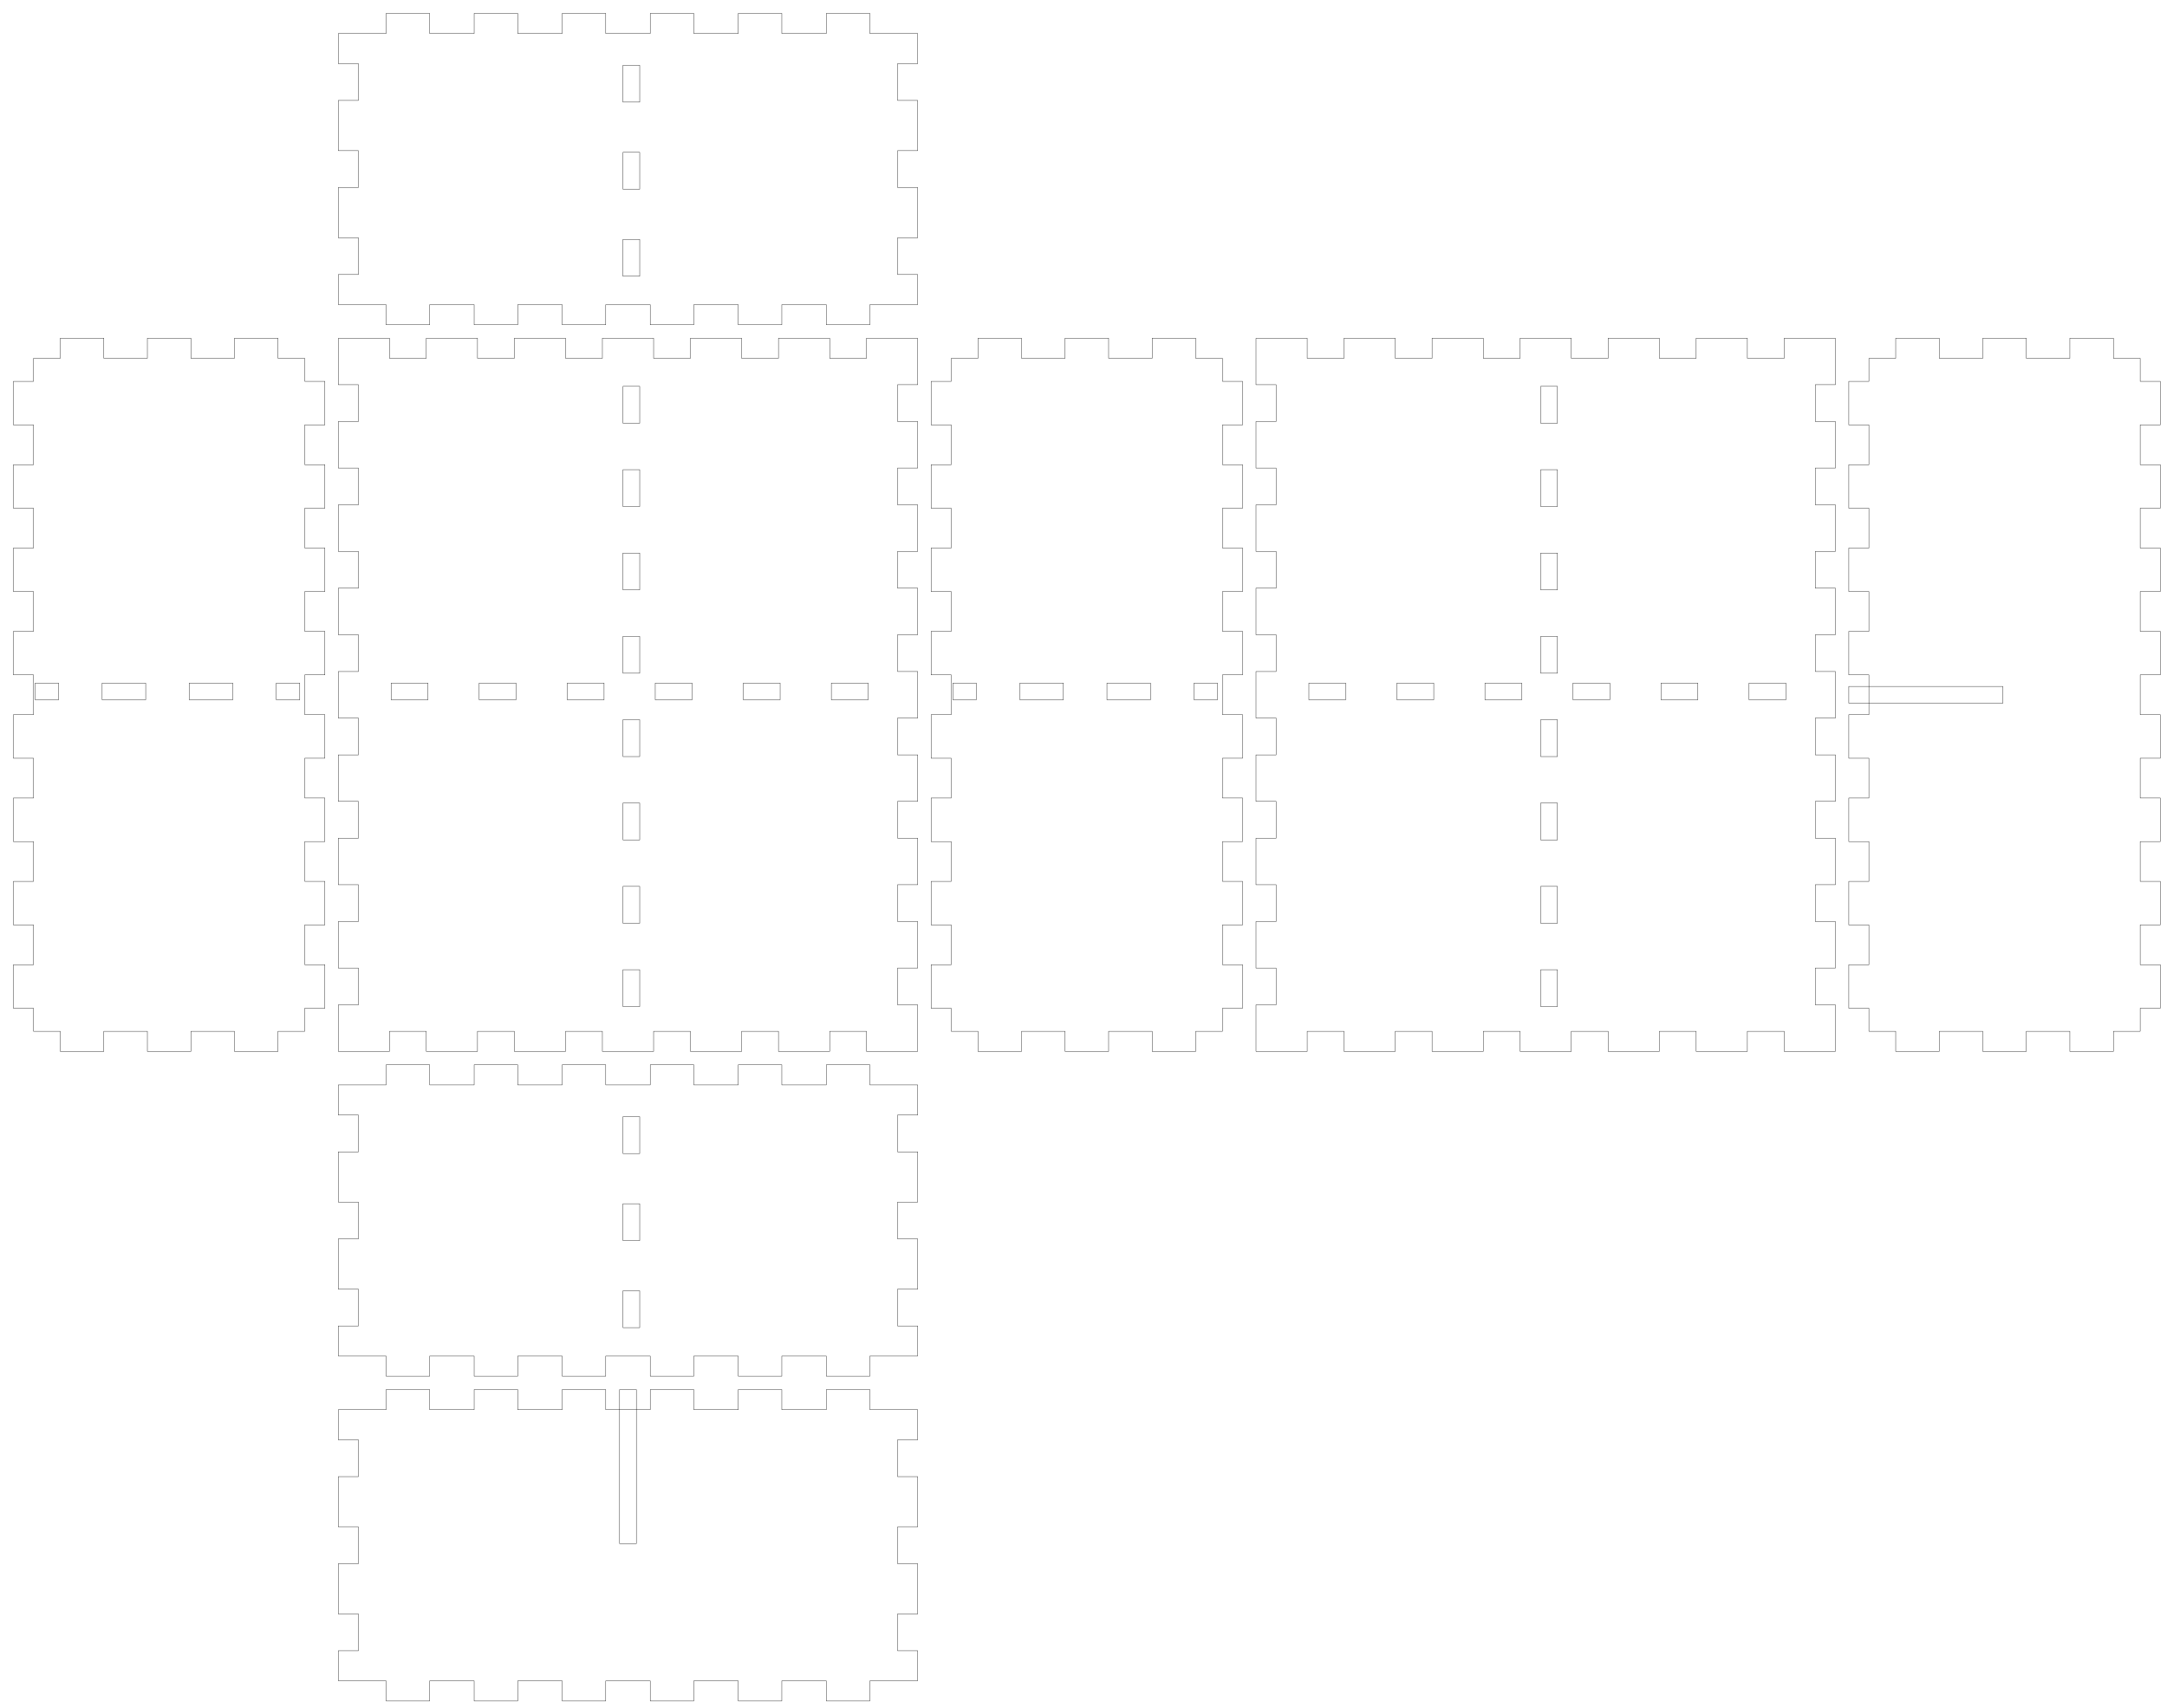
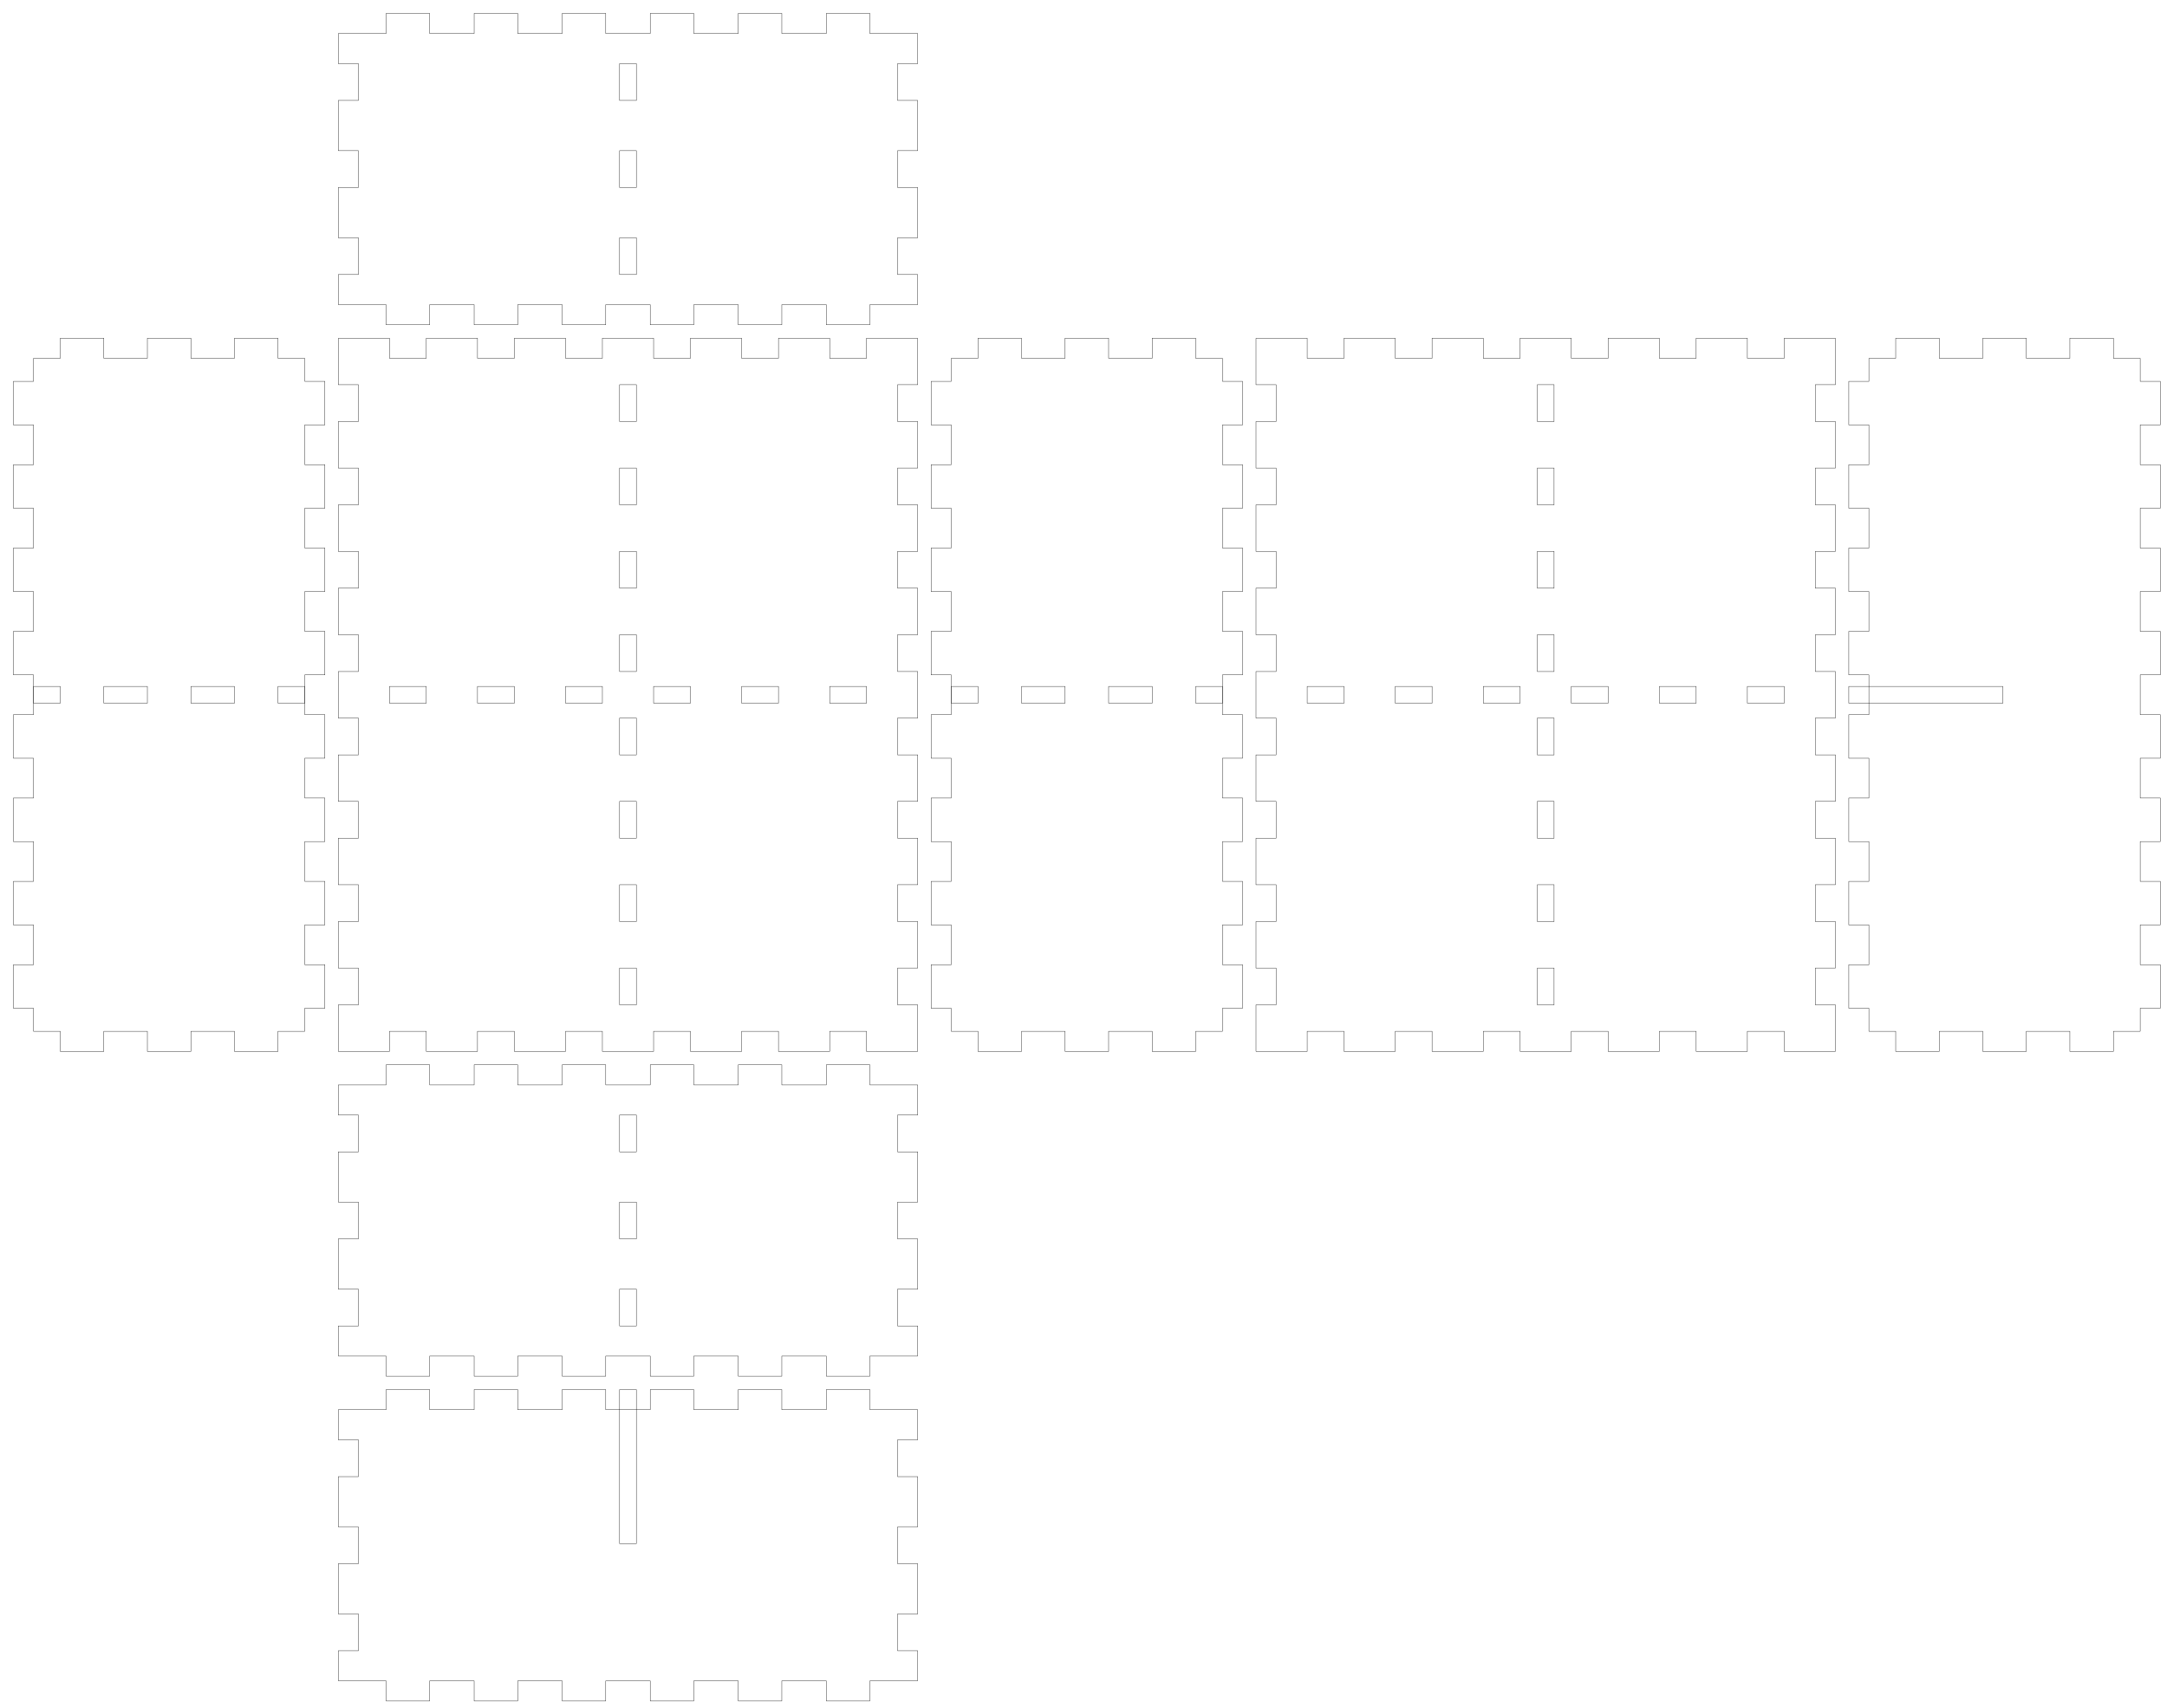
<svg xmlns="http://www.w3.org/2000/svg" width="323.5mm" height="255mm" viewBox="0 0 323.5 255" version="1.1" id="svg5">
  <defs id="defs2" />
  <g id="layer1">
    <g id="piece_001">
      <path id="side_001" style="fill:none;stroke:#000000;stroke-width:0.051" d="m 50.5 162 l 7.143 0 l 0 -3 l 6.5 0 l 0 3 l 6.643 0 l 0 -3 l 6.5 0 l 0 3 l 6.643 0 l 0 -3 l 6.5 0 l 0 3 l 6.643 0 l 0 -3 l 6.5 0 l 0 3 l 6.643 0 l 0 -3 l 6.5 0 l 0 3 l 6.643 0 l 0 -3 l 6.5 0 l 0 3 l 7.143 0" />
      <path id="side_002" style="fill:none;stroke:#000000;stroke-width:0.051" d="m 137 162 l 0 4.5 l -3 0 l 0 5.5 l 3 0 l 0 7.5 l -3 0 l 0 5.5 l 3 0 l 0 7.5 l -3 0 l 0 5.5 l 3 0 l 0 4.5" />
-       <path id="hole_001" style="fill:none;stroke:#000000;stroke-width:0.051" d="m 95.5 166.75 l 0 5.5 l -2.5 0 l 0 -5.5 l 2.5 0 z" />
-       <path id="hole_002" style="fill:none;stroke:#000000;stroke-width:0.051" d="m 95.5 179.75 l 0 5.5 l -2.5 0 l 0 -5.5 l 2.5 0 z" />
-       <path id="hole_003" style="fill:none;stroke:#000000;stroke-width:0.051" d="m 95.5 192.75 l 0 5.5 l -2.5 0 l 0 -5.5 l 2.5 0 z" />
+       <path id="hole_001" style="fill:none;stroke:#000000;stroke-width:0.051" d="m 95 166.5 l 0 5.5 l -2.5 0 l 0 -5.5 l 2.5 0 z" />
+       <path id="hole_002" style="fill:none;stroke:#000000;stroke-width:0.051" d="m 95 179.5 l 0 5.5 l -2.5 0 l 0 -5.5 l 2.5 0 z" />
+       <path id="hole_003" style="fill:none;stroke:#000000;stroke-width:0.051" d="m 95 192.5 l 0 5.5 l -2.5 0 l 0 -5.5 l 2.5 0 z" />
      <path id="side_003" style="fill:none;stroke:#000000;stroke-width:0.051" d="m 137 202.5 l -7.143 0 l 0 3 l -6.5 0 l 0 -3 l -6.643 0 l 0 3 l -6.5 0 l 0 -3 l -6.643 0 l 0 3 l -6.5 0 l 0 -3 l -6.643 0 l 0 3 l -6.5 0 l 0 -3 l -6.643 0 l 0 3 l -6.5 0 l 0 -3 l -6.643 0 l 0 3 l -6.5 0 l 0 -3 l -7.143 0" />
      <path id="side_004" style="fill:none;stroke:#000000;stroke-width:0.051" d="m 50.5 202.5 l 0 -4.5 l 3 0 l 0 -5.5 l -3 0 l 0 -7.5 l 3 0 l 0 -5.5 l -3 0 l 0 -7.5 l 3 0 l 0 -5.5 l -3 0 l 0 -4.5" />
    </g>
    <g id="xdivider_001">
      <path id="side_005" style="fill:none;stroke:#000000;stroke-width:0.051" d="m 50.5 210.5 l 7.143 0 l 0 -3 l 6.5 0 l 0 3 l 6.643 0 l 0 -3 l 6.5 0 l 0 3 l 6.643 0 l 0 -3 l 6.5 0 l 0 3 l 6.643 0 l 0 -3 l 6.5 0 l 0 3 l 6.643 0 l 0 -3 l 6.5 0 l 0 3 l 6.643 0 l 0 -3 l 6.5 0 l 0 3 l 7.143 0" />
      <path id="side_006" style="fill:none;stroke:#000000;stroke-width:0.051" d="m 137 210.5 l 0 4.5 l -3 0 l 0 5.5 l 3 0 l 0 7.5 l -3 0 l 0 5.5 l 3 0 l 0 7.5 l -3 0 l 0 5.5 l 3 0 l 0 4.5" />
      <path id="slot_001" style="fill:none;stroke:#000000;stroke-width:0.051" d="m 95 207.5 l 0 23 l -2.5 0 l 0 -23 l 2.5 0 z" />
      <path id="side_007" style="fill:none;stroke:#000000;stroke-width:0.051" d="m 137 251 l -7.143 0 l 0 3 l -6.5 0 l 0 -3 l -6.643 0 l 0 3 l -6.5 0 l 0 -3 l -6.643 0 l 0 3 l -6.5 0 l 0 -3 l -6.643 0 l 0 3 l -6.5 0 l 0 -3 l -6.643 0 l 0 3 l -6.5 0 l 0 -3 l -6.643 0 l 0 3 l -6.5 0 l 0 -3 l -7.143 0" />
      <path id="side_008" style="fill:none;stroke:#000000;stroke-width:0.051" d="m 50.5 251 l 0 -4.5 l 3 0 l 0 -5.5 l -3 0 l 0 -7.5 l 3 0 l 0 -5.5 l -3 0 l 0 -7.5 l 3 0 l 0 -5.5 l -3 0 l 0 -4.5" />
    </g>
    <g id="piece_002">
      <path id="side_009" style="fill:none;stroke:#000000;stroke-width:0.051" d="m 5 53.5 l 4 0 l 0 -3 l 6.5 0 l 0 3 l 6.5 0 l 0 -3 l 6.5 0 l 0 3 l 6.5 0 l 0 -3 l 6.5 0 l 0 3 l 4 0" />
-       <path id="hole_004" style="fill:none;stroke:#000000;stroke-width:0.051" d="m 5.25 102 l 3.5 0 l 0 2.5 l -3.5 0 l 0 -2.5 z" />
-       <path id="hole_005" style="fill:none;stroke:#000000;stroke-width:0.051" d="m 15.25 102 l 6.5 0 l 0 2.5 l -6.5 0 l 0 -2.5 z" />
-       <path id="hole_006" style="fill:none;stroke:#000000;stroke-width:0.051" d="m 28.25 102 l 6.5 0 l 0 2.5 l -6.5 0 l 0 -2.5 z" />
-       <path id="hole_007" style="fill:none;stroke:#000000;stroke-width:0.051" d="m 41.25 102 l 3.5 0 l 0 2.5 l -3.5 0 l 0 -2.5 z" />
+       <path id="hole_004" style="fill:none;stroke:#000000;stroke-width:0.051" d="m 5 102.5 l 4 0 l 0 2.5 l -4 0 l 0 -2.5 z" />
+       <path id="hole_005" style="fill:none;stroke:#000000;stroke-width:0.051" d="m 15.5 102.5 l 6.5 0 l 0 2.5 l -6.5 0 l 0 -2.5 z" />
+       <path id="hole_006" style="fill:none;stroke:#000000;stroke-width:0.051" d="m 28.5 102.5 l 6.5 0 l 0 2.5 l -6.5 0 l 0 -2.5 z" />
+       <path id="hole_007" style="fill:none;stroke:#000000;stroke-width:0.051" d="m 41.5 102.5 l 4 0 l 0 2.5 l -4 0 l 0 -2.5 z" />
      <path id="side_010" style="fill:none;stroke:#000000;stroke-width:0.051" d="m 45.5 53.5 l 0 3.444 l 3 0 l 0 6.5 l -3 0 l 0 5.944 l 3 0 l 0 6.5 l -3 0 l 0 5.944 l 3 0 l 0 6.5 l -3 0 l 0 5.944 l 3 0 l 0 6.5 l -3 0 l 0 5.944 l 3 0 l 0 6.5 l -3 0 l 0 5.945 l 3 0 l 0 6.5 l -3 0 l 0 5.944 l 3 0 l 0 6.5 l -3 0 l 0 5.945 l 3 0 l 0 6.5 l -3 0 l 0 3.444" />
      <path id="side_011" style="fill:none;stroke:#000000;stroke-width:0.051" d="m 45.5 154 l -4 0 l 0 3 l -6.5 0 l 0 -3 l -6.5 0 l 0 3 l -6.5 0 l 0 -3 l -6.5 0 l 0 3 l -6.5 0 l 0 -3 l -4 0" />
      <path id="side_012" style="fill:none;stroke:#000000;stroke-width:0.051" d="m 5 154 l 0 -3.444 l -3 0 l 0 -6.5 l 3 0 l 0 -5.945 l -3 0 l 0 -6.5 l 3 0 l 0 -5.944 l -3 0 l 0 -6.5 l 3 0 l 0 -5.945 l -3 0 l 0 -6.5 l 3 0 l 0 -5.944 l -3 0 l 0 -6.5 l 3 0 l 0 -5.944 l -3 0 l 0 -6.5 l 3 0 l 0 -5.944 l -3 0 l 0 -6.5 l 3 0 l 0 -5.944 l -3 0 l 0 -6.5 l 3 0 l 0 -3.444" />
    </g>
    <g id="ydivider_001">
      <path id="side_013" style="fill:none;stroke:#000000;stroke-width:0.051" d="m 279 53.5 l 4 0 l 0 -3 l 6.5 0 l 0 3 l 6.5 0 l 0 -3 l 6.5 0 l 0 3 l 6.5 0 l 0 -3 l 6.5 0 l 0 3 l 4 0" />
      <path id="slot_002" style="fill:none;stroke:#000000;stroke-width:0.051" d="m 276 102.5 l 23 0 l 0 2.5 l -23 0 l 0 -2.5 z" />
      <path id="side_014" style="fill:none;stroke:#000000;stroke-width:0.051" d="m 319.5 53.5 l 0 3.444 l 3 0 l 0 6.5 l -3 0 l 0 5.944 l 3 0 l 0 6.5 l -3 0 l 0 5.944 l 3 0 l 0 6.5 l -3 0 l 0 5.944 l 3 0 l 0 6.5 l -3 0 l 0 5.944 l 3 0 l 0 6.5 l -3 0 l 0 5.945 l 3 0 l 0 6.5 l -3 0 l 0 5.944 l 3 0 l 0 6.5 l -3 0 l 0 5.945 l 3 0 l 0 6.5 l -3 0 l 0 3.444" />
      <path id="side_015" style="fill:none;stroke:#000000;stroke-width:0.051" d="m 319.5 154 l -4 0 l 0 3 l -6.5 0 l 0 -3 l -6.5 0 l 0 3 l -6.5 0 l 0 -3 l -6.5 0 l 0 3 l -6.5 0 l 0 -3 l -4 0" />
      <path id="side_016" style="fill:none;stroke:#000000;stroke-width:0.051" d="m 279 154 l 0 -3.444 l -3 0 l 0 -6.5 l 3 0 l 0 -5.945 l -3 0 l 0 -6.5 l 3 0 l 0 -5.944 l -3 0 l 0 -6.5 l 3 0 l 0 -5.945 l -3 0 l 0 -6.5 l 3 0 l 0 -5.944 l -3 0 l 0 -6.5 l 3 0 l 0 -5.944 l -3 0 l 0 -6.5 l 3 0 l 0 -5.944 l -3 0 l 0 -6.5 l 3 0 l 0 -5.944 l -3 0 l 0 -6.5 l 3 0 l 0 -3.444" />
    </g>
    <g id="piece_003">
      <path id="side_017" style="fill:none;stroke:#000000;stroke-width:0.051" d="m 50.5 50.5 l 7.643 0 l 0 3 l 5.5 0 l 0 -3 l 7.643 0 l 0 3 l 5.5 0 l 0 -3 l 7.643 0 l 0 3 l 5.5 0 l 0 -3 l 7.643 0 l 0 3 l 5.5 0 l 0 -3 l 7.643 0 l 0 3 l 5.5 0 l 0 -3 l 7.643 0 l 0 3 l 5.5 0 l 0 -3 l 7.643 0" />
-       <path id="hole_008" style="fill:none;stroke:#000000;stroke-width:0.051" d="m 58.393 102 l 5.5 0 l 0 2.5 l -5.5 0 l 0 -2.5 z" />
-       <path id="hole_009" style="fill:none;stroke:#000000;stroke-width:0.051" d="m 71.536 102 l 5.5 0 l 0 2.5 l -5.5 0 l 0 -2.5 z" />
-       <path id="hole_010" style="fill:none;stroke:#000000;stroke-width:0.051" d="m 84.679 102 l 5.5 0 l 0 2.5 l -5.5 0 l 0 -2.5 z" />
-       <path id="hole_011" style="fill:none;stroke:#000000;stroke-width:0.051" d="m 97.821 102 l 5.5 0 l 0 2.5 l -5.5 0 l 0 -2.5 z" />
-       <path id="hole_012" style="fill:none;stroke:#000000;stroke-width:0.051" d="m 110.964 102 l 5.5 0 l 0 2.5 l -5.5 0 l 0 -2.5 z" />
-       <path id="hole_013" style="fill:none;stroke:#000000;stroke-width:0.051" d="m 124.107 102 l 5.5 0 l 0 2.5 l -5.5 0 l 0 -2.5 z" />
+       <path id="hole_008" style="fill:none;stroke:#000000;stroke-width:0.051" d="m 58.143 102.5 l 5.5 0 l 0 2.5 l -5.5 0 l 0 -2.5 z" />
+       <path id="hole_009" style="fill:none;stroke:#000000;stroke-width:0.051" d="m 71.286 102.5 l 5.5 0 l 0 2.5 l -5.5 0 l 0 -2.5 z" />
+       <path id="hole_010" style="fill:none;stroke:#000000;stroke-width:0.051" d="m 84.429 102.5 l 5.5 0 l 0 2.5 l -5.5 0 l 0 -2.5 z" />
+       <path id="hole_011" style="fill:none;stroke:#000000;stroke-width:0.051" d="m 97.571 102.5 l 5.5 0 l 0 2.5 l -5.5 0 l 0 -2.5 z" />
+       <path id="hole_012" style="fill:none;stroke:#000000;stroke-width:0.051" d="m 110.714 102.5 l 5.5 0 l 0 2.5 l -5.5 0 l 0 -2.5 z" />
+       <path id="hole_013" style="fill:none;stroke:#000000;stroke-width:0.051" d="m 123.857 102.5 l 5.5 0 l 0 2.5 l -5.5 0 l 0 -2.5 z" />
      <path id="side_018" style="fill:none;stroke:#000000;stroke-width:0.051" d="m 137 50.5 l 0 6.944 l -3 0 l 0 5.5 l 3 0 l 0 6.944 l -3 0 l 0 5.5 l 3 0 l 0 6.944 l -3 0 l 0 5.5 l 3 0 l 0 6.944 l -3 0 l 0 5.5 l 3 0 l 0 6.944 l -3 0 l 0 5.5 l 3 0 l 0 6.945 l -3 0 l 0 5.5 l 3 0 l 0 6.944 l -3 0 l 0 5.5 l 3 0 l 0 6.945 l -3 0 l 0 5.5 l 3 0 l 0 6.944" />
-       <path id="hole_014" style="fill:none;stroke:#000000;stroke-width:0.051" d="m 95.5 57.694 l 0 5.5 l -2.5 0 l 0 -5.5 l 2.5 0 z" />
-       <path id="hole_015" style="fill:none;stroke:#000000;stroke-width:0.051" d="m 95.5 70.139 l 0 5.5 l -2.5 0 l 0 -5.5 l 2.5 0 z" />
-       <path id="hole_016" style="fill:none;stroke:#000000;stroke-width:0.051" d="m 95.5 82.583 l 0 5.5 l -2.5 0 l 0 -5.5 l 2.5 0 z" />
-       <path id="hole_017" style="fill:none;stroke:#000000;stroke-width:0.051" d="m 95.5 95.028 l 0 5.5 l -2.5 0 l 0 -5.5 l 2.5 0 z" />
-       <path id="hole_018" style="fill:none;stroke:#000000;stroke-width:0.051" d="m 95.5 107.472 l 0 5.5 l -2.5 0 l 0 -5.5 l 2.5 0 z" />
-       <path id="hole_019" style="fill:none;stroke:#000000;stroke-width:0.051" d="m 95.5 119.917 l 0 5.5 l -2.5 0 l 0 -5.5 l 2.5 0 z" />
-       <path id="hole_020" style="fill:none;stroke:#000000;stroke-width:0.051" d="m 95.5 132.361 l 0 5.5 l -2.5 0 l 0 -5.5 l 2.5 0 z" />
-       <path id="hole_021" style="fill:none;stroke:#000000;stroke-width:0.051" d="m 95.5 144.806 l 0 5.5 l -2.5 0 l 0 -5.5 l 2.5 0 z" />
+       <path id="hole_014" style="fill:none;stroke:#000000;stroke-width:0.051" d="m 95 57.444 l 0 5.5 l -2.5 0 l 0 -5.5 l 2.5 0 z" />
+       <path id="hole_015" style="fill:none;stroke:#000000;stroke-width:0.051" d="m 95 69.889 l 0 5.5 l -2.5 0 l 0 -5.5 l 2.5 0 z" />
+       <path id="hole_016" style="fill:none;stroke:#000000;stroke-width:0.051" d="m 95 82.333 l 0 5.5 l -2.5 0 l 0 -5.5 l 2.5 0 z" />
+       <path id="hole_017" style="fill:none;stroke:#000000;stroke-width:0.051" d="m 95 94.778 l 0 5.5 l -2.5 0 l 0 -5.5 l 2.5 0 z" />
+       <path id="hole_018" style="fill:none;stroke:#000000;stroke-width:0.051" d="m 95 107.222 l 0 5.5 l -2.5 0 l 0 -5.5 l 2.5 0 z" />
+       <path id="hole_019" style="fill:none;stroke:#000000;stroke-width:0.051" d="m 95 119.667 l 0 5.5 l -2.5 0 l 0 -5.5 l 2.5 0 z" />
+       <path id="hole_020" style="fill:none;stroke:#000000;stroke-width:0.051" d="m 95 132.111 l 0 5.5 l -2.5 0 l 0 -5.5 l 2.5 0 z" />
+       <path id="hole_021" style="fill:none;stroke:#000000;stroke-width:0.051" d="m 95 144.556 l 0 5.5 l -2.5 0 l 0 -5.5 l 2.5 0 z" />
      <path id="side_019" style="fill:none;stroke:#000000;stroke-width:0.051" d="m 137 157 l -7.643 0 l 0 -3 l -5.5 0 l 0 3 l -7.643 0 l 0 -3 l -5.5 0 l 0 3 l -7.643 0 l 0 -3 l -5.5 0 l 0 3 l -7.643 0 l 0 -3 l -5.5 0 l 0 3 l -7.643 0 l 0 -3 l -5.5 0 l 0 3 l -7.643 0 l 0 -3 l -5.5 0 l 0 3 l -7.643 0" />
      <path id="side_020" style="fill:none;stroke:#000000;stroke-width:0.051" d="m 50.5 157 l 0 -6.944 l 3 0 l 0 -5.5 l -3 0 l 0 -6.945 l 3 0 l 0 -5.5 l -3 0 l 0 -6.944 l 3 0 l 0 -5.5 l -3 0 l 0 -6.945 l 3 0 l 0 -5.5 l -3 0 l 0 -6.944 l 3 0 l 0 -5.5 l -3 0 l 0 -6.944 l 3 0 l 0 -5.5 l -3 0 l 0 -6.944 l 3 0 l 0 -5.5 l -3 0 l 0 -6.944 l 3 0 l 0 -5.5 l -3 0 l 0 -6.944" />
    </g>
    <g id="piece_004">
      <path id="side_021" style="fill:none;stroke:#000000;stroke-width:0.051" d="m 142 53.5 l 4 0 l 0 -3 l 6.5 0 l 0 3 l 6.5 0 l 0 -3 l 6.5 0 l 0 3 l 6.5 0 l 0 -3 l 6.5 0 l 0 3 l 4 0" />
-       <path id="hole_022" style="fill:none;stroke:#000000;stroke-width:0.051" d="m 142.25 102 l 3.5 0 l 0 2.5 l -3.5 0 l 0 -2.5 z" />
-       <path id="hole_023" style="fill:none;stroke:#000000;stroke-width:0.051" d="m 152.25 102 l 6.5 0 l 0 2.5 l -6.5 0 l 0 -2.5 z" />
-       <path id="hole_024" style="fill:none;stroke:#000000;stroke-width:0.051" d="m 165.25 102 l 6.5 0 l 0 2.5 l -6.5 0 l 0 -2.5 z" />
-       <path id="hole_025" style="fill:none;stroke:#000000;stroke-width:0.051" d="m 178.25 102 l 3.5 0 l 0 2.5 l -3.5 0 l 0 -2.5 z" />
+       <path id="hole_022" style="fill:none;stroke:#000000;stroke-width:0.051" d="m 142 102.5 l 4 0 l 0 2.5 l -4 0 l 0 -2.5 z" />
+       <path id="hole_023" style="fill:none;stroke:#000000;stroke-width:0.051" d="m 152.5 102.5 l 6.5 0 l 0 2.5 l -6.5 0 l 0 -2.5 z" />
+       <path id="hole_024" style="fill:none;stroke:#000000;stroke-width:0.051" d="m 165.5 102.5 l 6.5 0 l 0 2.5 l -6.5 0 l 0 -2.5 z" />
+       <path id="hole_025" style="fill:none;stroke:#000000;stroke-width:0.051" d="m 178.5 102.5 l 4 0 l 0 2.5 l -4 0 l 0 -2.5 z" />
      <path id="side_022" style="fill:none;stroke:#000000;stroke-width:0.051" d="m 182.5 53.5 l 0 3.444 l 3 0 l 0 6.5 l -3 0 l 0 5.944 l 3 0 l 0 6.5 l -3 0 l 0 5.944 l 3 0 l 0 6.5 l -3 0 l 0 5.944 l 3 0 l 0 6.5 l -3 0 l 0 5.944 l 3 0 l 0 6.5 l -3 0 l 0 5.945 l 3 0 l 0 6.5 l -3 0 l 0 5.944 l 3 0 l 0 6.5 l -3 0 l 0 5.945 l 3 0 l 0 6.5 l -3 0 l 0 3.444" />
      <path id="side_023" style="fill:none;stroke:#000000;stroke-width:0.051" d="m 182.5 154 l -4 0 l 0 3 l -6.5 0 l 0 -3 l -6.5 0 l 0 3 l -6.5 0 l 0 -3 l -6.5 0 l 0 3 l -6.5 0 l 0 -3 l -4 0" />
      <path id="side_024" style="fill:none;stroke:#000000;stroke-width:0.051" d="m 142 154 l 0 -3.444 l -3 0 l 0 -6.5 l 3 0 l 0 -5.945 l -3 0 l 0 -6.5 l 3 0 l 0 -5.944 l -3 0 l 0 -6.5 l 3 0 l 0 -5.945 l -3 0 l 0 -6.5 l 3 0 l 0 -5.944 l -3 0 l 0 -6.5 l 3 0 l 0 -5.944 l -3 0 l 0 -6.5 l 3 0 l 0 -5.944 l -3 0 l 0 -6.5 l 3 0 l 0 -5.944 l -3 0 l 0 -6.5 l 3 0 l 0 -3.444" />
    </g>
    <g id="piece_005">
      <path id="side_025" style="fill:none;stroke:#000000;stroke-width:0.051" d="m 187.5 50.5 l 7.643 0 l 0 3 l 5.5 0 l 0 -3 l 7.643 0 l 0 3 l 5.5 0 l 0 -3 l 7.643 0 l 0 3 l 5.5 0 l 0 -3 l 7.642 0 l 0 3 l 5.5 0 l 0 -3 l 7.643 0 l 0 3 l 5.5 0 l 0 -3 l 7.643 0 l 0 3 l 5.5 0 l 0 -3 l 7.643 0" />
-       <path id="hole_026" style="fill:none;stroke:#000000;stroke-width:0.051" d="m 195.393 102 l 5.5 0 l 0 2.5 l -5.5 0 l 0 -2.5 z" />
-       <path id="hole_027" style="fill:none;stroke:#000000;stroke-width:0.051" d="m 208.536 102 l 5.5 0 l 0 2.5 l -5.5 0 l 0 -2.5 z" />
-       <path id="hole_028" style="fill:none;stroke:#000000;stroke-width:0.051" d="m 221.679 102 l 5.5 0 l 0 2.5 l -5.5 0 l 0 -2.5 z" />
-       <path id="hole_029" style="fill:none;stroke:#000000;stroke-width:0.051" d="m 234.821 102 l 5.5 0 l 0 2.5 l -5.5 0 l 0 -2.5 z" />
-       <path id="hole_030" style="fill:none;stroke:#000000;stroke-width:0.051" d="m 247.964 102 l 5.5 0 l 0 2.5 l -5.5 0 l 0 -2.5 z" />
-       <path id="hole_031" style="fill:none;stroke:#000000;stroke-width:0.051" d="m 261.107 102 l 5.5 0 l 0 2.5 l -5.5 0 l 0 -2.5 z" />
+       <path id="hole_026" style="fill:none;stroke:#000000;stroke-width:0.051" d="m 195.143 102.5 l 5.5 0 l 0 2.5 l -5.5 0 l 0 -2.5 z" />
+       <path id="hole_027" style="fill:none;stroke:#000000;stroke-width:0.051" d="m 208.286 102.5 l 5.5 0 l 0 2.5 l -5.5 0 l 0 -2.5 z" />
+       <path id="hole_028" style="fill:none;stroke:#000000;stroke-width:0.051" d="m 221.429 102.5 l 5.5 0 l 0 2.5 l -5.5 0 l 0 -2.5 z" />
+       <path id="hole_029" style="fill:none;stroke:#000000;stroke-width:0.051" d="m 234.571 102.5 l 5.5 0 l 0 2.5 l -5.5 0 l 0 -2.5 z" />
+       <path id="hole_030" style="fill:none;stroke:#000000;stroke-width:0.051" d="m 247.714 102.5 l 5.5 0 l 0 2.5 l -5.5 0 l 0 -2.5 z" />
+       <path id="hole_031" style="fill:none;stroke:#000000;stroke-width:0.051" d="m 260.857 102.5 l 5.5 0 l 0 2.5 l -5.5 0 l 0 -2.5 z" />
      <path id="side_026" style="fill:none;stroke:#000000;stroke-width:0.051" d="m 274 50.5 l 0 6.944 l -3 0 l 0 5.5 l 3 0 l 0 6.944 l -3 0 l 0 5.5 l 3 0 l 0 6.944 l -3 0 l 0 5.5 l 3 0 l 0 6.944 l -3 0 l 0 5.5 l 3 0 l 0 6.944 l -3 0 l 0 5.5 l 3 0 l 0 6.945 l -3 0 l 0 5.5 l 3 0 l 0 6.944 l -3 0 l 0 5.5 l 3 0 l 0 6.945 l -3 0 l 0 5.5 l 3 0 l 0 6.944" />
-       <path id="hole_032" style="fill:none;stroke:#000000;stroke-width:0.051" d="m 232.5 57.694 l 0 5.5 l -2.5 0 l 0 -5.5 l 2.5 0 z" />
-       <path id="hole_033" style="fill:none;stroke:#000000;stroke-width:0.051" d="m 232.5 70.139 l 0 5.5 l -2.5 0 l 0 -5.5 l 2.5 0 z" />
-       <path id="hole_034" style="fill:none;stroke:#000000;stroke-width:0.051" d="m 232.5 82.583 l 0 5.5 l -2.5 0 l 0 -5.5 l 2.5 0 z" />
-       <path id="hole_035" style="fill:none;stroke:#000000;stroke-width:0.051" d="m 232.5 95.028 l 0 5.5 l -2.5 0 l 0 -5.5 l 2.5 0 z" />
-       <path id="hole_036" style="fill:none;stroke:#000000;stroke-width:0.051" d="m 232.5 107.472 l 0 5.5 l -2.5 0 l 0 -5.5 l 2.5 0 z" />
-       <path id="hole_037" style="fill:none;stroke:#000000;stroke-width:0.051" d="m 232.5 119.917 l 0 5.5 l -2.5 0 l 0 -5.5 l 2.5 0 z" />
-       <path id="hole_038" style="fill:none;stroke:#000000;stroke-width:0.051" d="m 232.5 132.361 l 0 5.5 l -2.5 0 l 0 -5.5 l 2.5 0 z" />
-       <path id="hole_039" style="fill:none;stroke:#000000;stroke-width:0.051" d="m 232.5 144.806 l 0 5.5 l -2.5 0 l 0 -5.5 l 2.5 0 z" />
+       <path id="hole_032" style="fill:none;stroke:#000000;stroke-width:0.051" d="m 232 57.444 l 0 5.5 l -2.5 0 l 0 -5.5 l 2.5 0 z" />
+       <path id="hole_033" style="fill:none;stroke:#000000;stroke-width:0.051" d="m 232 69.889 l 0 5.5 l -2.5 0 l 0 -5.5 l 2.5 0 z" />
+       <path id="hole_034" style="fill:none;stroke:#000000;stroke-width:0.051" d="m 232 82.333 l 0 5.5 l -2.5 0 l 0 -5.5 l 2.5 0 z" />
+       <path id="hole_035" style="fill:none;stroke:#000000;stroke-width:0.051" d="m 232 94.778 l 0 5.5 l -2.5 0 l 0 -5.5 l 2.5 0 z" />
+       <path id="hole_036" style="fill:none;stroke:#000000;stroke-width:0.051" d="m 232 107.222 l 0 5.5 l -2.5 0 l 0 -5.5 l 2.5 0 z" />
+       <path id="hole_037" style="fill:none;stroke:#000000;stroke-width:0.051" d="m 232 119.667 l 0 5.5 l -2.5 0 l 0 -5.5 l 2.5 0 z" />
+       <path id="hole_038" style="fill:none;stroke:#000000;stroke-width:0.051" d="m 232 132.111 l 0 5.5 l -2.5 0 l 0 -5.5 l 2.5 0 z" />
+       <path id="hole_039" style="fill:none;stroke:#000000;stroke-width:0.051" d="m 232 144.556 l 0 5.5 l -2.5 0 l 0 -5.5 l 2.5 0 z" />
      <path id="side_027" style="fill:none;stroke:#000000;stroke-width:0.051" d="m 274 157 l -7.643 0 l 0 -3 l -5.5 0 l 0 3 l -7.643 0 l 0 -3 l -5.5 0 l 0 3 l -7.643 0 l 0 -3 l -5.5 0 l 0 3 l -7.642 0 l 0 -3 l -5.5 0 l 0 3 l -7.643 0 l 0 -3 l -5.5 0 l 0 3 l -7.643 0 l 0 -3 l -5.5 0 l 0 3 l -7.643 0" />
      <path id="side_028" style="fill:none;stroke:#000000;stroke-width:0.051" d="m 187.5 157 l 0 -6.944 l 3 0 l 0 -5.5 l -3 0 l 0 -6.945 l 3 0 l 0 -5.5 l -3 0 l 0 -6.944 l 3 0 l 0 -5.5 l -3 0 l 0 -6.945 l 3 0 l 0 -5.5 l -3 0 l 0 -6.944 l 3 0 l 0 -5.5 l -3 0 l 0 -6.944 l 3 0 l 0 -5.5 l -3 0 l 0 -6.944 l 3 0 l 0 -5.5 l -3 0 l 0 -6.944 l 3 0 l 0 -5.5 l -3 0 l 0 -6.944" />
    </g>
    <g id="piece_006">
      <path id="side_029" style="fill:none;stroke:#000000;stroke-width:0.051" d="m 50.5 5 l 7.143 0 l 0 -3 l 6.5 0 l 0 3 l 6.643 0 l 0 -3 l 6.5 0 l 0 3 l 6.643 0 l 0 -3 l 6.5 0 l 0 3 l 6.643 0 l 0 -3 l 6.5 0 l 0 3 l 6.643 0 l 0 -3 l 6.5 0 l 0 3 l 6.643 0 l 0 -3 l 6.5 0 l 0 3 l 7.143 0" />
      <path id="side_030" style="fill:none;stroke:#000000;stroke-width:0.051" d="m 137 5 l 0 4.5 l -3 0 l 0 5.5 l 3 0 l 0 7.5 l -3 0 l 0 5.5 l 3 0 l 0 7.5 l -3 0 l 0 5.5 l 3 0 l 0 4.5" />
-       <path id="hole_040" style="fill:none;stroke:#000000;stroke-width:0.051" d="m 95.5 9.75 l 0 5.5 l -2.5 0 l 0 -5.5 l 2.5 0 z" />
-       <path id="hole_041" style="fill:none;stroke:#000000;stroke-width:0.051" d="m 95.5 22.75 l 0 5.5 l -2.5 0 l 0 -5.5 l 2.5 0 z" />
-       <path id="hole_042" style="fill:none;stroke:#000000;stroke-width:0.051" d="m 95.5 35.75 l 0 5.5 l -2.5 0 l 0 -5.5 l 2.5 0 z" />
+       <path id="hole_040" style="fill:none;stroke:#000000;stroke-width:0.051" d="m 95 9.5 l 0 5.5 l -2.5 0 l 0 -5.5 l 2.5 0 z" />
+       <path id="hole_041" style="fill:none;stroke:#000000;stroke-width:0.051" d="m 95 22.5 l 0 5.5 l -2.5 0 l 0 -5.5 l 2.5 0 z" />
+       <path id="hole_042" style="fill:none;stroke:#000000;stroke-width:0.051" d="m 95 35.5 l 0 5.5 l -2.5 0 l 0 -5.5 l 2.5 0 z" />
      <path id="side_031" style="fill:none;stroke:#000000;stroke-width:0.051" d="m 137 45.5 l -7.143 0 l 0 3 l -6.5 0 l 0 -3 l -6.643 0 l 0 3 l -6.5 0 l 0 -3 l -6.643 0 l 0 3 l -6.5 0 l 0 -3 l -6.643 0 l 0 3 l -6.5 0 l 0 -3 l -6.643 0 l 0 3 l -6.5 0 l 0 -3 l -6.643 0 l 0 3 l -6.5 0 l 0 -3 l -7.143 0" />
      <path id="side_032" style="fill:none;stroke:#000000;stroke-width:0.051" d="m 50.5 45.5 l 0 -4.5 l 3 0 l 0 -5.5 l -3 0 l 0 -7.5 l 3 0 l 0 -5.5 l -3 0 l 0 -7.5 l 3 0 l 0 -5.5 l -3 0 l 0 -4.5" />
    </g>
  </g>
</svg>
